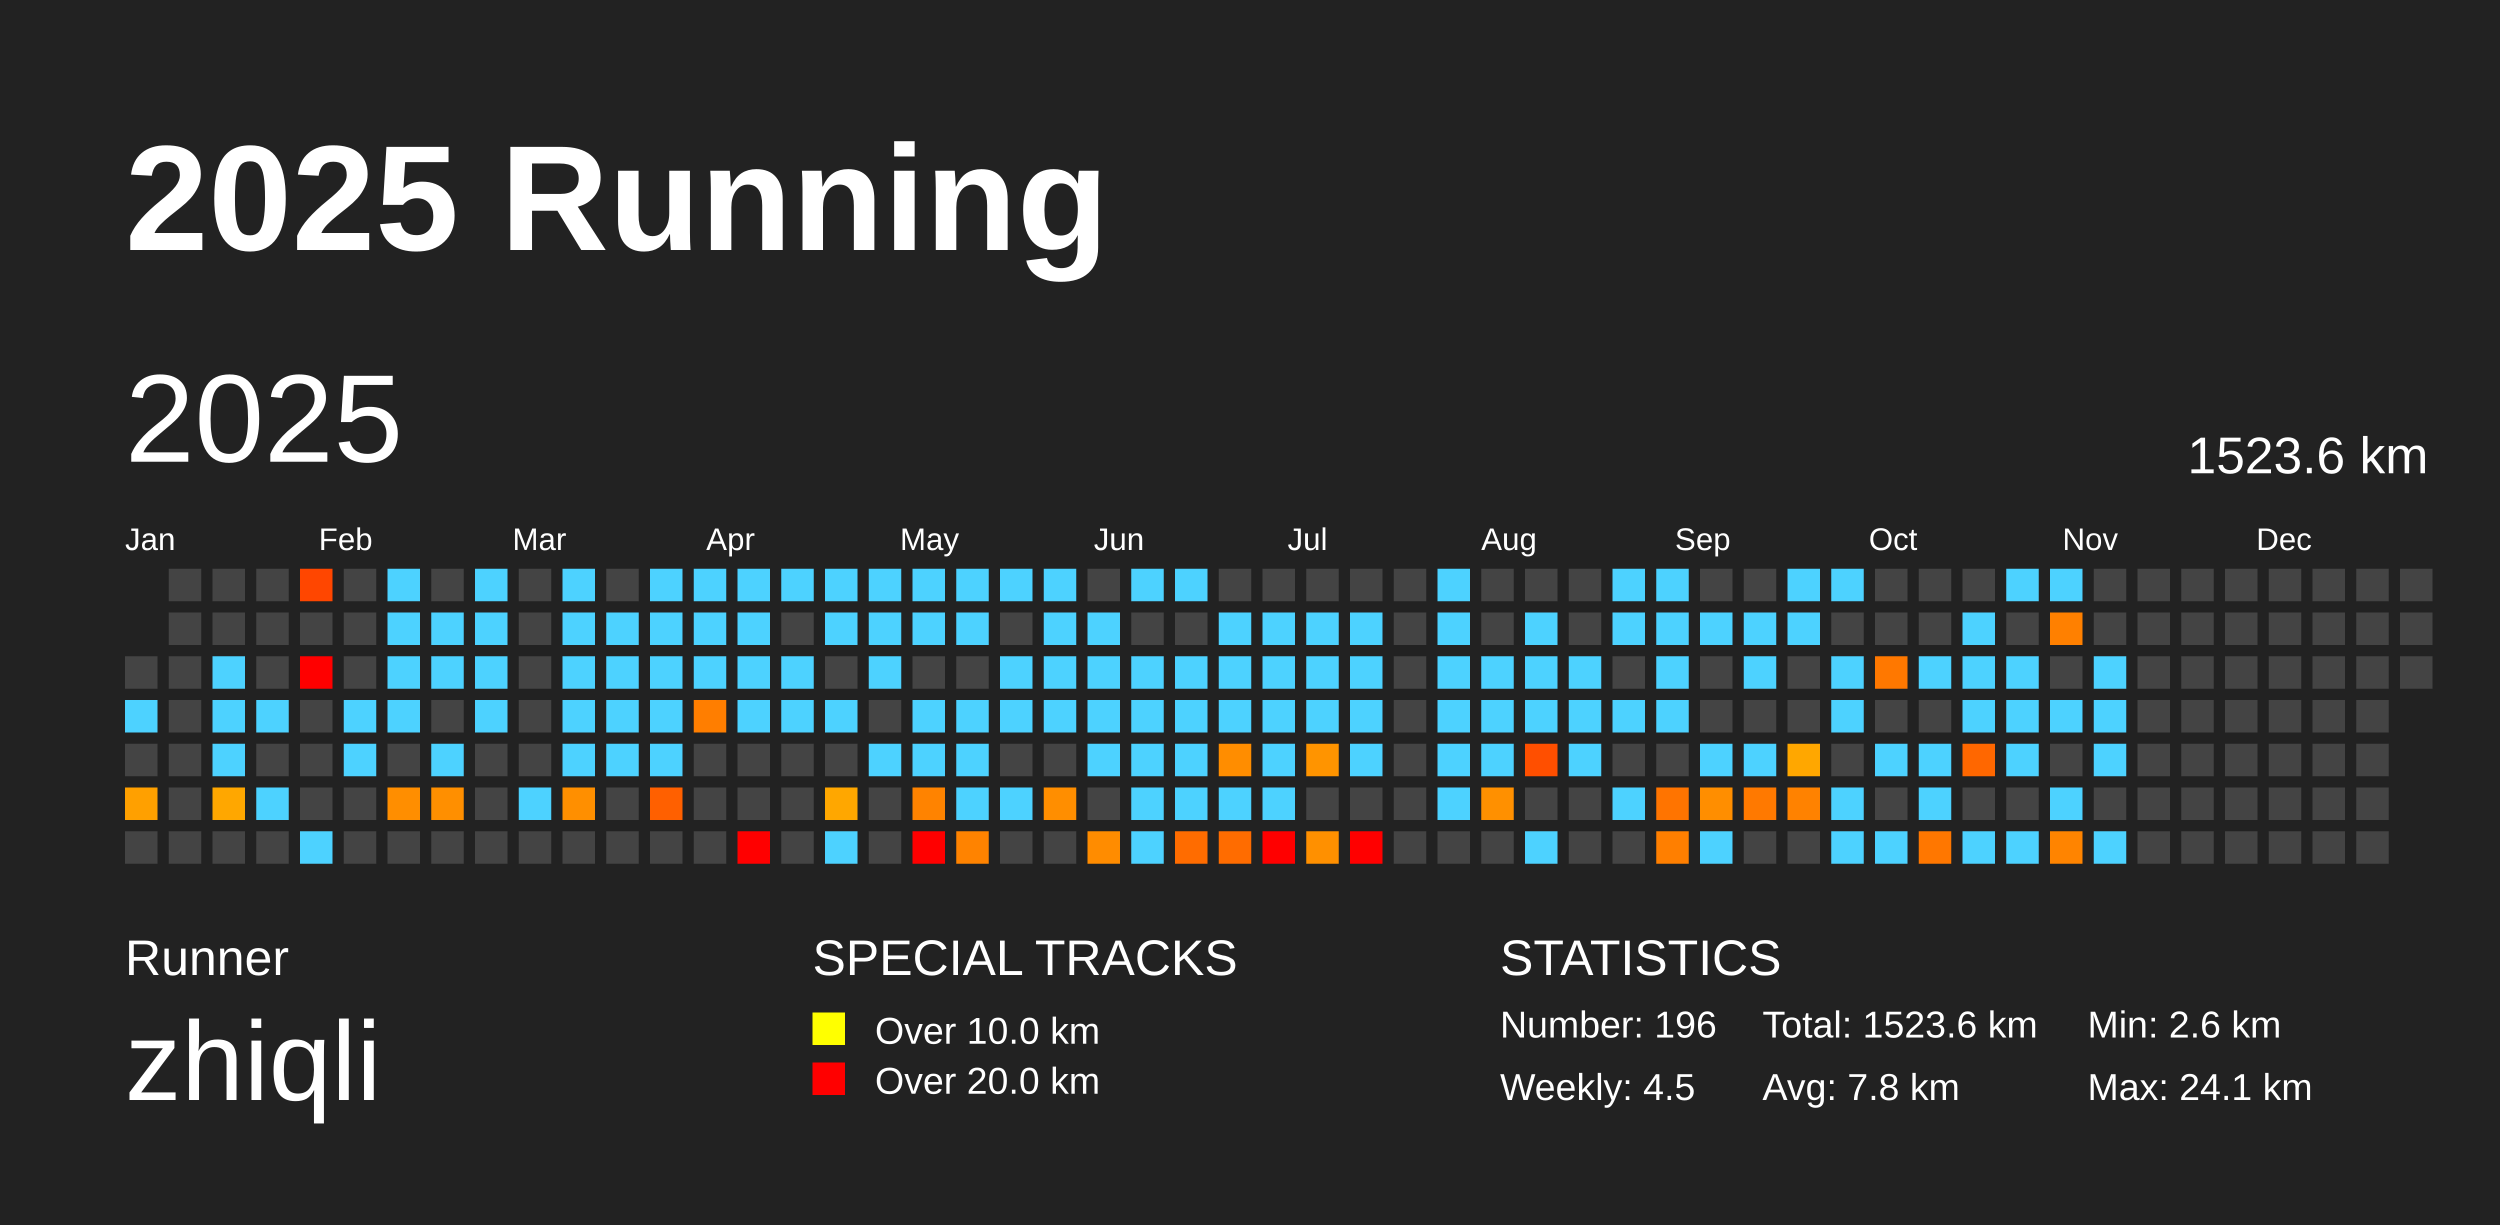
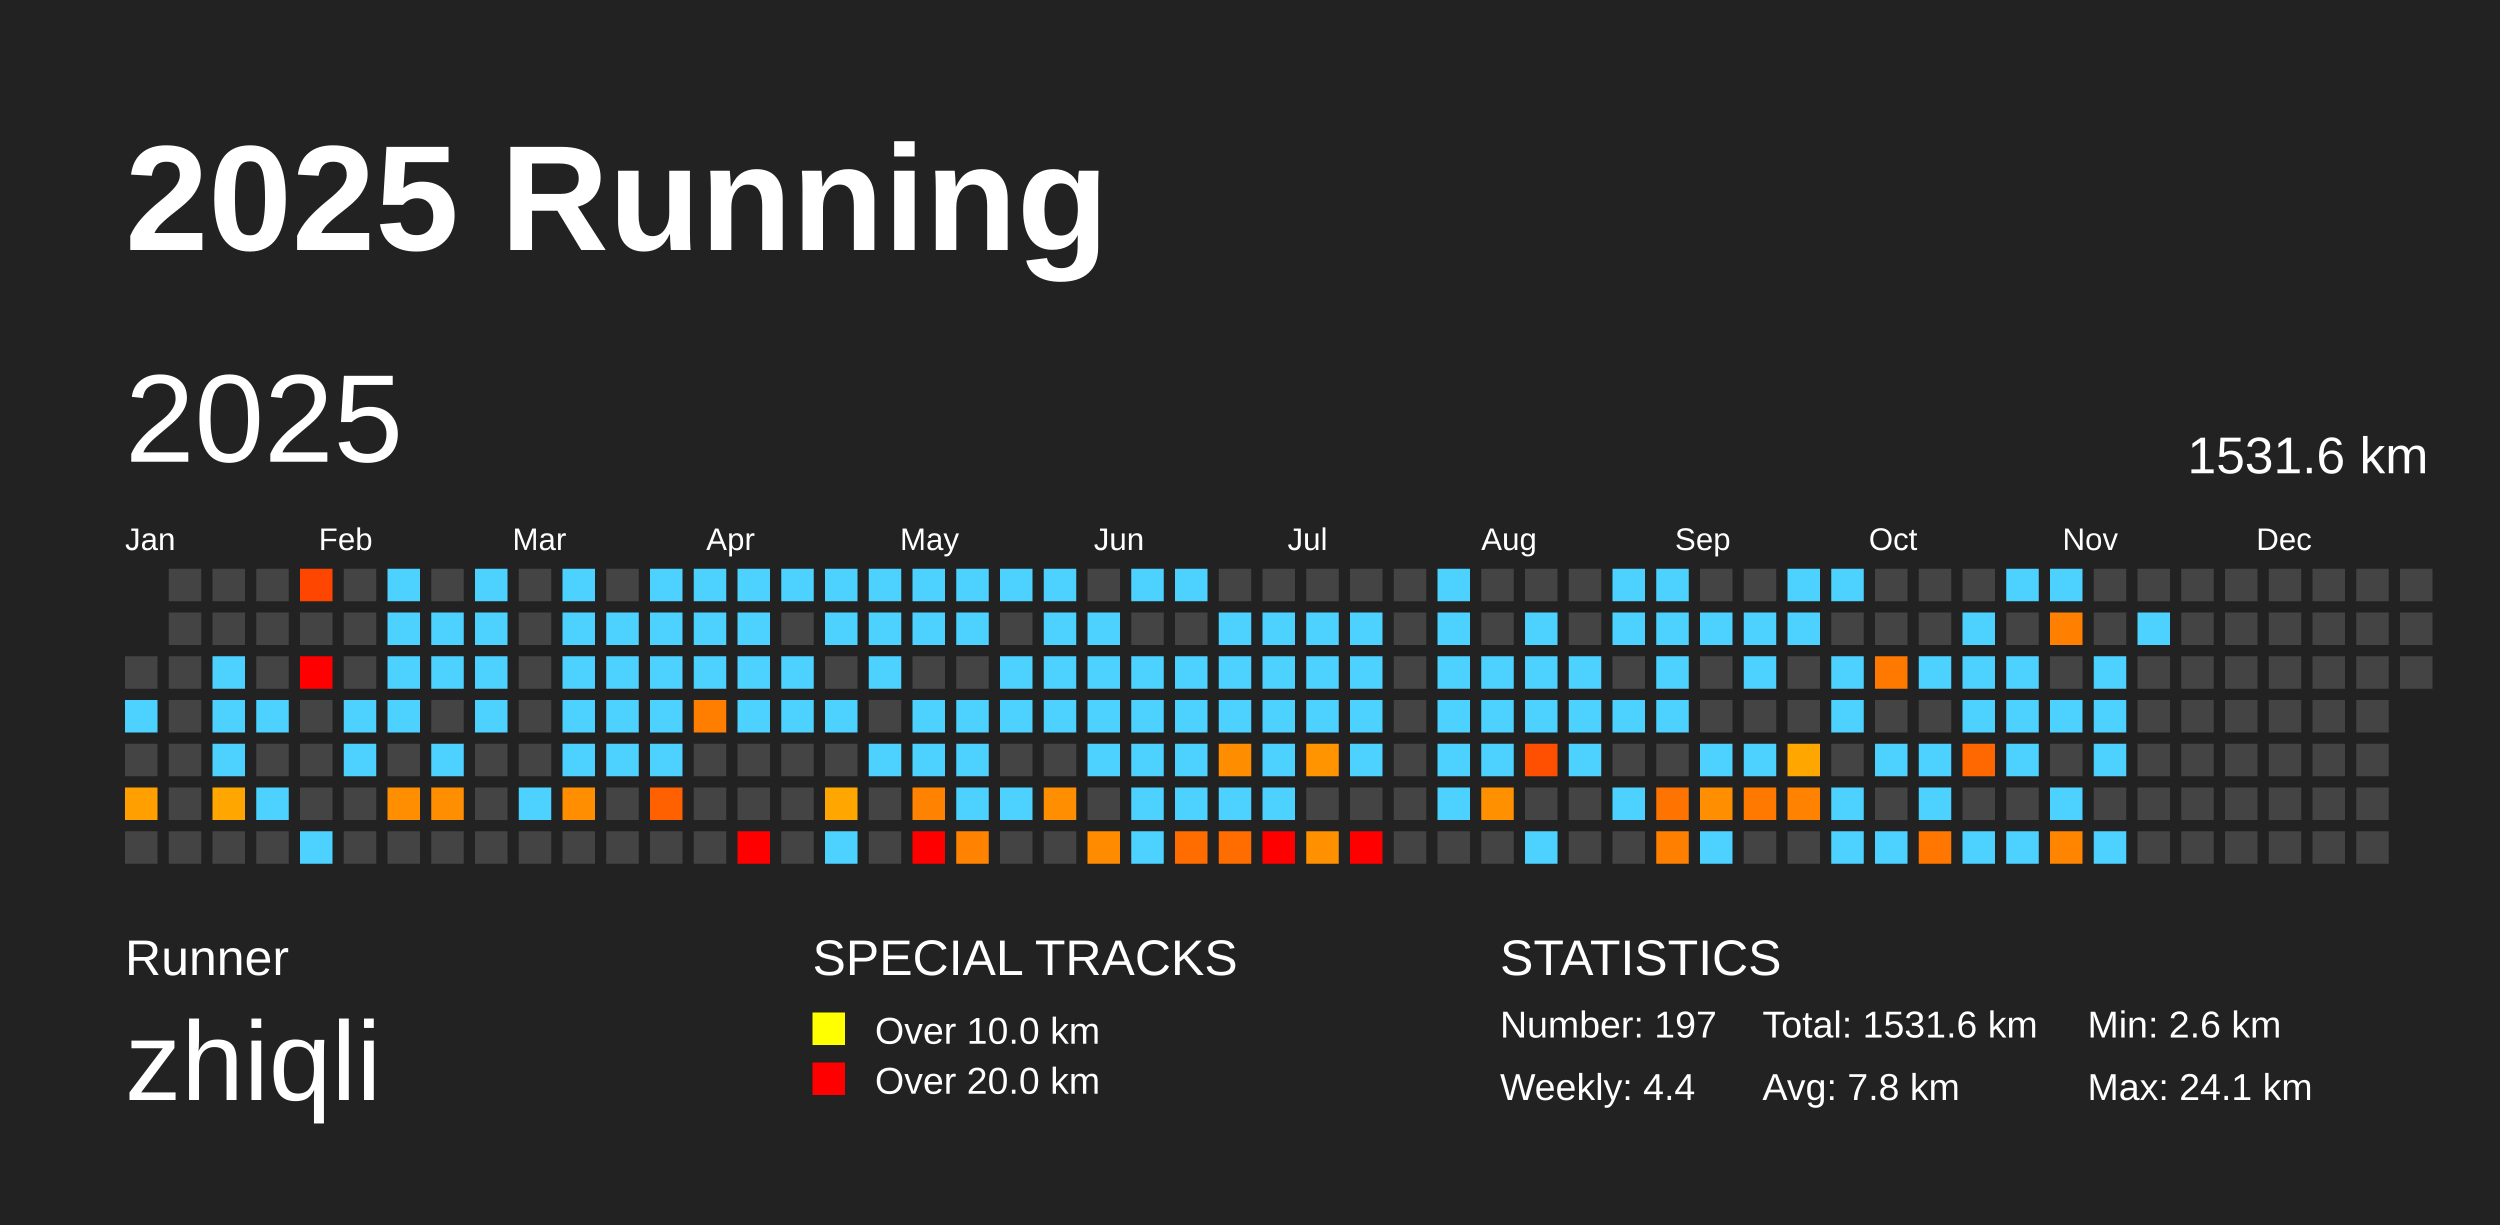
<svg xmlns="http://www.w3.org/2000/svg" baseProfile="full" height="98mm" version="1.1" viewBox="0,0,200,98" width="200mm">
  <defs />
  <rect fill="#222222" height="98" width="200" x="0" y="0" />
  <text fill="#FFFFFF" style="font-size:12px; font-family:Arial; font-weight:bold;" x="10" y="20">2025 Running</text>
  <text fill="#FFFFFF" style="font-size:4px; font-family:Arial" x="10" y="78">Runner</text>
  <text fill="#FFFFFF" style="font-size:9px; font-family:Arial" x="10" y="88">zhiqli</text>
  <text fill="#FFFFFF" style="font-size:4px; font-family:Arial" x="65" y="78">SPECIAL TRACKS</text>
  <rect fill="yellow" height="2.6" width="2.6" x="65" y="81" />
  <text fill="#FFFFFF" style="font-size:3px; font-family:Arial" x="70" y="83.5">Over 10.0 km</text>
  <rect fill="red" height="2.6" width="2.6" x="65" y="85" />
  <text fill="#FFFFFF" style="font-size:3px; font-family:Arial" x="70" y="87.5">Over 20.0 km</text>
  <text fill="#FFFFFF" style="font-size:4px; font-family:Arial" x="120" y="78">STATISTICS</text>
-   <text fill="#FFFFFF" style="font-size:3px; font-family:Arial" x="120" y="83">Number: 196</text>
-   <text fill="#FFFFFF" style="font-size:3px; font-family:Arial" x="120" y="88">Weekly: 4.5</text>
-   <text fill="#FFFFFF" style="font-size:3px; font-family:Arial" x="141" y="83">Total: 1523.6 km</text>
+   <text fill="#FFFFFF" style="font-size:3px; font-family:Arial" x="120" y="83">Number: 197</text>
+   <text fill="#FFFFFF" style="font-size:3px; font-family:Arial" x="120" y="88">Weekly: 4.4</text>
+   <text fill="#FFFFFF" style="font-size:3px; font-family:Arial" x="141" y="83">Total: 1531.6 km</text>
  <text fill="#FFFFFF" style="font-size:3px; font-family:Arial" x="141" y="88">Avg: 7.8 km</text>
  <text fill="#FFFFFF" style="font-size:3px; font-family:Arial" x="167" y="83">Min: 2.6 km</text>
  <text fill="#FFFFFF" style="font-size:3px; font-family:Arial" x="167" y="88">Max: 24.1 km</text>
  <text dominant-baseline="hanging" fill="#FFFFFF" style="font-size:10.0px; font-family:Arial;" x="10" y="30">2025</text>
-   <text dominant-baseline="hanging" fill="#FFFFFF" style="font-size:4.125px; font-family:Arial;" x="175" y="35">1523.6 km</text>
+   <text dominant-baseline="hanging" fill="#FFFFFF" style="font-size:4.125px; font-family:Arial;" x="175" y="35">1531.6 km</text>
  <text fill="#FFFFFF" style="font-size:2.5px; font-family:Arial" x="10.0" y="44">Jan</text>
  <text fill="#FFFFFF" style="font-size:2.5px; font-family:Arial" x="25.5" y="44">Feb</text>
  <text fill="#FFFFFF" style="font-size:2.5px; font-family:Arial" x="41.0" y="44">Mar</text>
  <text fill="#FFFFFF" style="font-size:2.5px; font-family:Arial" x="56.5" y="44">Apr</text>
  <text fill="#FFFFFF" style="font-size:2.5px; font-family:Arial" x="72.0" y="44">May</text>
  <text fill="#FFFFFF" style="font-size:2.5px; font-family:Arial" x="87.5" y="44">Jun</text>
  <text fill="#FFFFFF" style="font-size:2.5px; font-family:Arial" x="103.0" y="44">Jul</text>
  <text fill="#FFFFFF" style="font-size:2.5px; font-family:Arial" x="118.5" y="44">Aug</text>
  <text fill="#FFFFFF" style="font-size:2.5px; font-family:Arial" x="134.0" y="44">Sep</text>
  <text fill="#FFFFFF" style="font-size:2.5px; font-family:Arial" x="149.5" y="44">Oct</text>
  <text fill="#FFFFFF" style="font-size:2.5px; font-family:Arial" x="165.0" y="44">Nov</text>
  <text fill="#FFFFFF" style="font-size:2.5px; font-family:Arial" x="180.5" y="44">Dec</text>
  <rect fill="#444444" height="2.6" width="2.6" x="10.0" y="52.5" />
  <rect fill="#4dd2ff" height="2.6" width="2.6" x="10.0" y="56.0" />
  <rect fill="#444444" height="2.6" width="2.6" x="10.0" y="59.5" />
  <rect fill="#ffa000" height="2.6" width="2.6" x="10.0" y="63.0" />
  <rect fill="#444444" height="2.6" width="2.6" x="10.0" y="66.5" />
  <rect fill="#444444" height="2.6" width="2.6" x="13.5" y="45.5" />
  <rect fill="#444444" height="2.6" width="2.6" x="13.5" y="49.0" />
  <rect fill="#444444" height="2.6" width="2.6" x="13.5" y="52.5" />
  <rect fill="#444444" height="2.6" width="2.6" x="13.5" y="56.0" />
  <rect fill="#444444" height="2.6" width="2.6" x="13.5" y="59.5" />
  <rect fill="#444444" height="2.6" width="2.6" x="13.5" y="63.0" />
  <rect fill="#444444" height="2.6" width="2.6" x="13.5" y="66.5" />
  <rect fill="#444444" height="2.6" width="2.6" x="17.0" y="45.5" />
  <rect fill="#444444" height="2.6" width="2.6" x="17.0" y="49.0" />
  <rect fill="#4dd2ff" height="2.6" width="2.6" x="17.0" y="52.5" />
  <rect fill="#4dd2ff" height="2.6" width="2.6" x="17.0" y="56.0" />
  <rect fill="#4dd2ff" height="2.6" width="2.6" x="17.0" y="59.5" />
  <rect fill="#ffa700" height="2.6" width="2.6" x="17.0" y="63.0" />
  <rect fill="#444444" height="2.6" width="2.6" x="17.0" y="66.5" />
  <rect fill="#444444" height="2.6" width="2.6" x="20.5" y="45.5" />
  <rect fill="#444444" height="2.6" width="2.6" x="20.5" y="49.0" />
  <rect fill="#444444" height="2.6" width="2.6" x="20.5" y="52.5" />
  <rect fill="#4dd2ff" height="2.6" width="2.6" x="20.5" y="56.0" />
  <rect fill="#444444" height="2.6" width="2.6" x="20.5" y="59.5" />
  <rect fill="#4dd2ff" height="2.6" width="2.6" x="20.5" y="63.0" />
  <rect fill="#444444" height="2.6" width="2.6" x="20.5" y="66.5" />
  <rect fill="#ff4600" height="2.6" width="2.6" x="24.0" y="45.5" />
  <rect fill="#444444" height="2.6" width="2.6" x="24.0" y="49.0" />
  <rect fill="red" height="2.6" width="2.6" x="24.0" y="52.5" />
  <rect fill="#444444" height="2.6" width="2.6" x="24.0" y="56.0" />
  <rect fill="#444444" height="2.6" width="2.6" x="24.0" y="59.5" />
  <rect fill="#444444" height="2.6" width="2.6" x="24.0" y="63.0" />
  <rect fill="#4dd2ff" height="2.6" width="2.6" x="24.0" y="66.5" />
  <rect fill="#444444" height="2.6" width="2.6" x="27.5" y="45.5" />
  <rect fill="#444444" height="2.6" width="2.6" x="27.5" y="49.0" />
  <rect fill="#444444" height="2.6" width="2.6" x="27.5" y="52.5" />
  <rect fill="#4dd2ff" height="2.6" width="2.6" x="27.5" y="56.0" />
  <rect fill="#4dd2ff" height="2.6" width="2.6" x="27.5" y="59.5" />
  <rect fill="#444444" height="2.6" width="2.6" x="27.5" y="63.0" />
  <rect fill="#444444" height="2.6" width="2.6" x="27.5" y="66.5" />
  <rect fill="#4dd2ff" height="2.6" width="2.6" x="31.0" y="45.5" />
  <rect fill="#4dd2ff" height="2.6" width="2.6" x="31.0" y="49.0" />
  <rect fill="#4dd2ff" height="2.6" width="2.6" x="31.0" y="52.5" />
  <rect fill="#4dd2ff" height="2.6" width="2.6" x="31.0" y="56.0" />
  <rect fill="#444444" height="2.6" width="2.6" x="31.0" y="59.5" />
  <rect fill="#ff8e00" height="2.6" width="2.6" x="31.0" y="63.0" />
  <rect fill="#444444" height="2.6" width="2.6" x="31.0" y="66.5" />
  <rect fill="#444444" height="2.6" width="2.6" x="34.5" y="45.5" />
  <rect fill="#4dd2ff" height="2.6" width="2.6" x="34.5" y="49.0" />
  <rect fill="#4dd2ff" height="2.6" width="2.6" x="34.5" y="52.5" />
  <rect fill="#444444" height="2.6" width="2.6" x="34.5" y="56.0" />
  <rect fill="#4dd2ff" height="2.6" width="2.6" x="34.5" y="59.5" />
  <rect fill="#ff8f00" height="2.6" width="2.6" x="34.5" y="63.0" />
  <rect fill="#444444" height="2.6" width="2.6" x="34.5" y="66.5" />
  <rect fill="#4dd2ff" height="2.6" width="2.6" x="38.0" y="45.5" />
  <rect fill="#4dd2ff" height="2.6" width="2.6" x="38.0" y="49.0" />
  <rect fill="#4dd2ff" height="2.6" width="2.6" x="38.0" y="52.5" />
  <rect fill="#4dd2ff" height="2.6" width="2.6" x="38.0" y="56.0" />
  <rect fill="#444444" height="2.6" width="2.6" x="38.0" y="59.5" />
  <rect fill="#444444" height="2.6" width="2.6" x="38.0" y="63.0" />
  <rect fill="#444444" height="2.6" width="2.6" x="38.0" y="66.5" />
  <rect fill="#444444" height="2.6" width="2.6" x="41.5" y="45.5" />
  <rect fill="#444444" height="2.6" width="2.6" x="41.5" y="49.0" />
  <rect fill="#444444" height="2.6" width="2.6" x="41.5" y="52.5" />
  <rect fill="#444444" height="2.6" width="2.6" x="41.5" y="56.0" />
  <rect fill="#444444" height="2.6" width="2.6" x="41.5" y="59.5" />
  <rect fill="#4dd2ff" height="2.6" width="2.6" x="41.5" y="63.0" />
  <rect fill="#444444" height="2.6" width="2.6" x="41.5" y="66.5" />
  <rect fill="#4dd2ff" height="2.6" width="2.6" x="45.0" y="45.5" />
  <rect fill="#4dd2ff" height="2.6" width="2.6" x="45.0" y="49.0" />
  <rect fill="#4dd2ff" height="2.6" width="2.6" x="45.0" y="52.5" />
  <rect fill="#4dd2ff" height="2.6" width="2.6" x="45.0" y="56.0" />
  <rect fill="#4dd2ff" height="2.6" width="2.6" x="45.0" y="59.5" />
  <rect fill="#ff8f00" height="2.6" width="2.6" x="45.0" y="63.0" />
  <rect fill="#444444" height="2.6" width="2.6" x="45.0" y="66.5" />
  <rect fill="#444444" height="2.6" width="2.6" x="48.5" y="45.5" />
  <rect fill="#4dd2ff" height="2.6" width="2.6" x="48.5" y="49.0" />
  <rect fill="#4dd2ff" height="2.6" width="2.6" x="48.5" y="52.5" />
  <rect fill="#4dd2ff" height="2.6" width="2.6" x="48.5" y="56.0" />
  <rect fill="#4dd2ff" height="2.6" width="2.6" x="48.5" y="59.5" />
  <rect fill="#444444" height="2.6" width="2.6" x="48.5" y="63.0" />
  <rect fill="#444444" height="2.6" width="2.6" x="48.5" y="66.5" />
  <rect fill="#4dd2ff" height="2.6" width="2.6" x="52.0" y="45.5" />
  <rect fill="#4dd2ff" height="2.6" width="2.6" x="52.0" y="49.0" />
  <rect fill="#4dd2ff" height="2.6" width="2.6" x="52.0" y="52.5" />
  <rect fill="#4dd2ff" height="2.6" width="2.6" x="52.0" y="56.0" />
  <rect fill="#4dd2ff" height="2.6" width="2.6" x="52.0" y="59.5" />
  <rect fill="#ff6000" height="2.6" width="2.6" x="52.0" y="63.0" />
  <rect fill="#444444" height="2.6" width="2.6" x="52.0" y="66.5" />
  <rect fill="#4dd2ff" height="2.6" width="2.6" x="55.5" y="45.5" />
  <rect fill="#4dd2ff" height="2.6" width="2.6" x="55.5" y="49.0" />
  <rect fill="#4dd2ff" height="2.6" width="2.6" x="55.5" y="52.5" />
  <rect fill="#ff7e00" height="2.6" width="2.6" x="55.5" y="56.0" />
  <rect fill="#444444" height="2.6" width="2.6" x="55.5" y="59.5" />
  <rect fill="#444444" height="2.6" width="2.6" x="55.5" y="63.0" />
  <rect fill="#444444" height="2.6" width="2.6" x="55.5" y="66.5" />
  <rect fill="#4dd2ff" height="2.6" width="2.6" x="59.0" y="45.5" />
  <rect fill="#4dd2ff" height="2.6" width="2.6" x="59.0" y="49.0" />
  <rect fill="#4dd2ff" height="2.6" width="2.6" x="59.0" y="52.5" />
  <rect fill="#4dd2ff" height="2.6" width="2.6" x="59.0" y="56.0" />
  <rect fill="#444444" height="2.6" width="2.6" x="59.0" y="59.5" />
  <rect fill="#444444" height="2.6" width="2.6" x="59.0" y="63.0" />
  <rect fill="red" height="2.6" width="2.6" x="59.0" y="66.5" />
  <rect fill="#4dd2ff" height="2.6" width="2.6" x="62.5" y="45.5" />
  <rect fill="#444444" height="2.6" width="2.6" x="62.5" y="49.0" />
  <rect fill="#4dd2ff" height="2.6" width="2.6" x="62.5" y="52.5" />
  <rect fill="#4dd2ff" height="2.6" width="2.6" x="62.5" y="56.0" />
  <rect fill="#444444" height="2.6" width="2.6" x="62.5" y="59.5" />
  <rect fill="#444444" height="2.6" width="2.6" x="62.5" y="63.0" />
  <rect fill="#444444" height="2.6" width="2.6" x="62.5" y="66.5" />
  <rect fill="#4dd2ff" height="2.6" width="2.6" x="66.0" y="45.5" />
  <rect fill="#4dd2ff" height="2.6" width="2.6" x="66.0" y="49.0" />
  <rect fill="#444444" height="2.6" width="2.6" x="66.0" y="52.5" />
  <rect fill="#4dd2ff" height="2.6" width="2.6" x="66.0" y="56.0" />
  <rect fill="#444444" height="2.6" width="2.6" x="66.0" y="59.5" />
  <rect fill="#ffa700" height="2.6" width="2.6" x="66.0" y="63.0" />
  <rect fill="#4dd2ff" height="2.6" width="2.6" x="66.0" y="66.5" />
  <rect fill="#4dd2ff" height="2.6" width="2.6" x="69.5" y="45.5" />
  <rect fill="#4dd2ff" height="2.6" width="2.6" x="69.5" y="49.0" />
  <rect fill="#4dd2ff" height="2.6" width="2.6" x="69.5" y="52.5" />
  <rect fill="#444444" height="2.6" width="2.6" x="69.5" y="56.0" />
  <rect fill="#4dd2ff" height="2.6" width="2.6" x="69.5" y="59.5" />
  <rect fill="#444444" height="2.6" width="2.6" x="69.5" y="63.0" />
  <rect fill="#444444" height="2.6" width="2.6" x="69.5" y="66.5" />
  <rect fill="#4dd2ff" height="2.6" width="2.6" x="73.0" y="45.5" />
  <rect fill="#4dd2ff" height="2.6" width="2.6" x="73.0" y="49.0" />
  <rect fill="#444444" height="2.6" width="2.6" x="73.0" y="52.5" />
  <rect fill="#4dd2ff" height="2.6" width="2.6" x="73.0" y="56.0" />
  <rect fill="#4dd2ff" height="2.6" width="2.6" x="73.0" y="59.5" />
  <rect fill="#ff8300" height="2.6" width="2.6" x="73.0" y="63.0" />
  <rect fill="red" height="2.6" width="2.6" x="73.0" y="66.5" />
  <rect fill="#4dd2ff" height="2.6" width="2.6" x="76.5" y="45.5" />
  <rect fill="#4dd2ff" height="2.6" width="2.6" x="76.5" y="49.0" />
  <rect fill="#444444" height="2.6" width="2.6" x="76.5" y="52.5" />
  <rect fill="#4dd2ff" height="2.6" width="2.6" x="76.5" y="56.0" />
  <rect fill="#4dd2ff" height="2.6" width="2.6" x="76.5" y="59.5" />
  <rect fill="#4dd2ff" height="2.6" width="2.6" x="76.5" y="63.0" />
  <rect fill="#ff8300" height="2.6" width="2.6" x="76.5" y="66.5" />
  <rect fill="#4dd2ff" height="2.6" width="2.6" x="80.0" y="45.5" />
  <rect fill="#444444" height="2.6" width="2.6" x="80.0" y="49.0" />
  <rect fill="#4dd2ff" height="2.6" width="2.6" x="80.0" y="52.5" />
  <rect fill="#4dd2ff" height="2.6" width="2.6" x="80.0" y="56.0" />
  <rect fill="#444444" height="2.6" width="2.6" x="80.0" y="59.5" />
  <rect fill="#4dd2ff" height="2.6" width="2.6" x="80.0" y="63.0" />
  <rect fill="#444444" height="2.6" width="2.6" x="80.0" y="66.5" />
  <rect fill="#4dd2ff" height="2.6" width="2.6" x="83.5" y="45.5" />
  <rect fill="#4dd2ff" height="2.6" width="2.6" x="83.5" y="49.0" />
  <rect fill="#4dd2ff" height="2.6" width="2.6" x="83.5" y="52.5" />
  <rect fill="#4dd2ff" height="2.6" width="2.6" x="83.5" y="56.0" />
  <rect fill="#444444" height="2.6" width="2.6" x="83.5" y="59.5" />
  <rect fill="#ff8e00" height="2.6" width="2.6" x="83.5" y="63.0" />
  <rect fill="#444444" height="2.6" width="2.6" x="83.5" y="66.5" />
  <rect fill="#444444" height="2.6" width="2.6" x="87.0" y="45.5" />
  <rect fill="#4dd2ff" height="2.6" width="2.6" x="87.0" y="49.0" />
  <rect fill="#4dd2ff" height="2.6" width="2.6" x="87.0" y="52.5" />
  <rect fill="#4dd2ff" height="2.6" width="2.6" x="87.0" y="56.0" />
  <rect fill="#4dd2ff" height="2.6" width="2.6" x="87.0" y="59.5" />
  <rect fill="#444444" height="2.6" width="2.6" x="87.0" y="63.0" />
  <rect fill="#ff8c00" height="2.6" width="2.6" x="87.0" y="66.5" />
  <rect fill="#4dd2ff" height="2.6" width="2.6" x="90.5" y="45.5" />
  <rect fill="#444444" height="2.6" width="2.6" x="90.5" y="49.0" />
  <rect fill="#4dd2ff" height="2.6" width="2.6" x="90.5" y="52.5" />
  <rect fill="#4dd2ff" height="2.6" width="2.6" x="90.5" y="56.0" />
  <rect fill="#4dd2ff" height="2.6" width="2.6" x="90.5" y="59.5" />
  <rect fill="#4dd2ff" height="2.6" width="2.6" x="90.5" y="63.0" />
  <rect fill="#4dd2ff" height="2.6" width="2.6" x="90.5" y="66.5" />
  <rect fill="#4dd2ff" height="2.6" width="2.6" x="94.0" y="45.5" />
  <rect fill="#444444" height="2.6" width="2.6" x="94.0" y="49.0" />
  <rect fill="#4dd2ff" height="2.6" width="2.6" x="94.0" y="52.5" />
  <rect fill="#4dd2ff" height="2.6" width="2.6" x="94.0" y="56.0" />
  <rect fill="#4dd2ff" height="2.6" width="2.6" x="94.0" y="59.5" />
  <rect fill="#4dd2ff" height="2.6" width="2.6" x="94.0" y="63.0" />
  <rect fill="#ff6c00" height="2.6" width="2.6" x="94.0" y="66.5" />
  <rect fill="#444444" height="2.6" width="2.6" x="97.5" y="45.5" />
  <rect fill="#4dd2ff" height="2.6" width="2.6" x="97.5" y="49.0" />
  <rect fill="#4dd2ff" height="2.6" width="2.6" x="97.5" y="52.5" />
  <rect fill="#4dd2ff" height="2.6" width="2.6" x="97.5" y="56.0" />
  <rect fill="#ff8d00" height="2.6" width="2.6" x="97.5" y="59.5" />
  <rect fill="#4dd2ff" height="2.6" width="2.6" x="97.5" y="63.0" />
  <rect fill="#ff6c00" height="2.6" width="2.6" x="97.5" y="66.5" />
  <rect fill="#444444" height="2.6" width="2.6" x="101.0" y="45.5" />
  <rect fill="#4dd2ff" height="2.6" width="2.6" x="101.0" y="49.0" />
  <rect fill="#4dd2ff" height="2.6" width="2.6" x="101.0" y="52.5" />
  <rect fill="#4dd2ff" height="2.6" width="2.6" x="101.0" y="56.0" />
  <rect fill="#4dd2ff" height="2.6" width="2.6" x="101.0" y="59.5" />
  <rect fill="#4dd2ff" height="2.6" width="2.6" x="101.0" y="63.0" />
  <rect fill="red" height="2.6" width="2.6" x="101.0" y="66.5" />
  <rect fill="#444444" height="2.6" width="2.6" x="104.5" y="45.5" />
  <rect fill="#4dd2ff" height="2.6" width="2.6" x="104.5" y="49.0" />
  <rect fill="#4dd2ff" height="2.6" width="2.6" x="104.5" y="52.5" />
  <rect fill="#4dd2ff" height="2.6" width="2.6" x="104.5" y="56.0" />
  <rect fill="#ff9400" height="2.6" width="2.6" x="104.5" y="59.5" />
  <rect fill="#444444" height="2.6" width="2.6" x="104.5" y="63.0" />
  <rect fill="#ff9000" height="2.6" width="2.6" x="104.5" y="66.5" />
  <rect fill="#444444" height="2.6" width="2.6" x="108.0" y="45.5" />
  <rect fill="#4dd2ff" height="2.6" width="2.6" x="108.0" y="49.0" />
  <rect fill="#4dd2ff" height="2.6" width="2.6" x="108.0" y="52.5" />
  <rect fill="#4dd2ff" height="2.6" width="2.6" x="108.0" y="56.0" />
  <rect fill="#4dd2ff" height="2.6" width="2.6" x="108.0" y="59.5" />
  <rect fill="#444444" height="2.6" width="2.6" x="108.0" y="63.0" />
  <rect fill="red" height="2.6" width="2.6" x="108.0" y="66.5" />
  <rect fill="#444444" height="2.6" width="2.6" x="111.5" y="45.5" />
  <rect fill="#444444" height="2.6" width="2.6" x="111.5" y="49.0" />
  <rect fill="#444444" height="2.6" width="2.6" x="111.5" y="52.5" />
  <rect fill="#444444" height="2.6" width="2.6" x="111.5" y="56.0" />
  <rect fill="#444444" height="2.6" width="2.6" x="111.5" y="59.5" />
  <rect fill="#444444" height="2.6" width="2.6" x="111.5" y="63.0" />
  <rect fill="#444444" height="2.6" width="2.6" x="111.5" y="66.5" />
  <rect fill="#4dd2ff" height="2.6" width="2.6" x="115.0" y="45.5" />
  <rect fill="#4dd2ff" height="2.6" width="2.6" x="115.0" y="49.0" />
  <rect fill="#4dd2ff" height="2.6" width="2.6" x="115.0" y="52.5" />
  <rect fill="#4dd2ff" height="2.6" width="2.6" x="115.0" y="56.0" />
  <rect fill="#4dd2ff" height="2.6" width="2.6" x="115.0" y="59.5" />
  <rect fill="#4dd2ff" height="2.6" width="2.6" x="115.0" y="63.0" />
  <rect fill="#444444" height="2.6" width="2.6" x="115.0" y="66.5" />
  <rect fill="#444444" height="2.6" width="2.6" x="118.5" y="45.5" />
  <rect fill="#444444" height="2.6" width="2.6" x="118.5" y="49.0" />
  <rect fill="#4dd2ff" height="2.6" width="2.6" x="118.5" y="52.5" />
  <rect fill="#4dd2ff" height="2.6" width="2.6" x="118.5" y="56.0" />
  <rect fill="#4dd2ff" height="2.6" width="2.6" x="118.5" y="59.5" />
  <rect fill="#ff9000" height="2.6" width="2.6" x="118.5" y="63.0" />
  <rect fill="#444444" height="2.6" width="2.6" x="118.5" y="66.5" />
  <rect fill="#444444" height="2.6" width="2.6" x="122.0" y="45.5" />
  <rect fill="#4dd2ff" height="2.6" width="2.6" x="122.0" y="49.0" />
  <rect fill="#4dd2ff" height="2.6" width="2.6" x="122.0" y="52.5" />
  <rect fill="#4dd2ff" height="2.6" width="2.6" x="122.0" y="56.0" />
  <rect fill="#ff4f00" height="2.6" width="2.6" x="122.0" y="59.5" />
  <rect fill="#444444" height="2.6" width="2.6" x="122.0" y="63.0" />
  <rect fill="#4dd2ff" height="2.6" width="2.6" x="122.0" y="66.5" />
  <rect fill="#444444" height="2.6" width="2.6" x="125.5" y="45.5" />
  <rect fill="#444444" height="2.6" width="2.6" x="125.5" y="49.0" />
  <rect fill="#4dd2ff" height="2.6" width="2.6" x="125.5" y="52.5" />
  <rect fill="#4dd2ff" height="2.6" width="2.6" x="125.5" y="56.0" />
  <rect fill="#4dd2ff" height="2.6" width="2.6" x="125.5" y="59.5" />
  <rect fill="#444444" height="2.6" width="2.6" x="125.5" y="63.0" />
  <rect fill="#444444" height="2.6" width="2.6" x="125.5" y="66.5" />
  <rect fill="#4dd2ff" height="2.6" width="2.6" x="129.0" y="45.5" />
  <rect fill="#4dd2ff" height="2.6" width="2.6" x="129.0" y="49.0" />
  <rect fill="#444444" height="2.6" width="2.6" x="129.0" y="52.5" />
  <rect fill="#4dd2ff" height="2.6" width="2.6" x="129.0" y="56.0" />
  <rect fill="#444444" height="2.6" width="2.6" x="129.0" y="59.5" />
  <rect fill="#4dd2ff" height="2.6" width="2.6" x="129.0" y="63.0" />
  <rect fill="#444444" height="2.6" width="2.6" x="129.0" y="66.5" />
  <rect fill="#4dd2ff" height="2.6" width="2.6" x="132.5" y="45.5" />
  <rect fill="#4dd2ff" height="2.6" width="2.6" x="132.5" y="49.0" />
  <rect fill="#4dd2ff" height="2.6" width="2.6" x="132.5" y="52.5" />
  <rect fill="#4dd2ff" height="2.6" width="2.6" x="132.5" y="56.0" />
  <rect fill="#444444" height="2.6" width="2.6" x="132.5" y="59.5" />
  <rect fill="#ff7400" height="2.6" width="2.6" x="132.5" y="63.0" />
  <rect fill="#ff7f00" height="2.6" width="2.6" x="132.5" y="66.5" />
  <rect fill="#444444" height="2.6" width="2.6" x="136.0" y="45.5" />
  <rect fill="#4dd2ff" height="2.6" width="2.6" x="136.0" y="49.0" />
  <rect fill="#444444" height="2.6" width="2.6" x="136.0" y="52.5" />
  <rect fill="#444444" height="2.6" width="2.6" x="136.0" y="56.0" />
  <rect fill="#4dd2ff" height="2.6" width="2.6" x="136.0" y="59.5" />
  <rect fill="#ff8e00" height="2.6" width="2.6" x="136.0" y="63.0" />
  <rect fill="#4dd2ff" height="2.6" width="2.6" x="136.0" y="66.5" />
  <rect fill="#444444" height="2.6" width="2.6" x="139.5" y="45.5" />
  <rect fill="#4dd2ff" height="2.6" width="2.6" x="139.5" y="49.0" />
  <rect fill="#4dd2ff" height="2.6" width="2.6" x="139.5" y="52.5" />
  <rect fill="#444444" height="2.6" width="2.6" x="139.5" y="56.0" />
  <rect fill="#4dd2ff" height="2.6" width="2.6" x="139.5" y="59.5" />
  <rect fill="#ff7900" height="2.6" width="2.6" x="139.5" y="63.0" />
  <rect fill="#444444" height="2.6" width="2.6" x="139.5" y="66.5" />
  <rect fill="#4dd2ff" height="2.6" width="2.6" x="143.0" y="45.5" />
  <rect fill="#4dd2ff" height="2.6" width="2.6" x="143.0" y="49.0" />
  <rect fill="#444444" height="2.6" width="2.6" x="143.0" y="52.5" />
  <rect fill="#444444" height="2.6" width="2.6" x="143.0" y="56.0" />
  <rect fill="#ffa700" height="2.6" width="2.6" x="143.0" y="59.5" />
  <rect fill="#ff8200" height="2.6" width="2.6" x="143.0" y="63.0" />
  <rect fill="#444444" height="2.6" width="2.6" x="143.0" y="66.5" />
  <rect fill="#4dd2ff" height="2.6" width="2.6" x="146.5" y="45.5" />
  <rect fill="#444444" height="2.6" width="2.6" x="146.5" y="49.0" />
  <rect fill="#4dd2ff" height="2.6" width="2.6" x="146.5" y="52.5" />
  <rect fill="#4dd2ff" height="2.6" width="2.6" x="146.5" y="56.0" />
  <rect fill="#444444" height="2.6" width="2.6" x="146.5" y="59.5" />
  <rect fill="#4dd2ff" height="2.6" width="2.6" x="146.5" y="63.0" />
  <rect fill="#4dd2ff" height="2.6" width="2.6" x="146.5" y="66.5" />
  <rect fill="#444444" height="2.6" width="2.6" x="150.0" y="45.5" />
  <rect fill="#444444" height="2.6" width="2.6" x="150.0" y="49.0" />
  <rect fill="#ff7800" height="2.6" width="2.6" x="150.0" y="52.5" />
  <rect fill="#444444" height="2.6" width="2.6" x="150.0" y="56.0" />
  <rect fill="#4dd2ff" height="2.6" width="2.6" x="150.0" y="59.5" />
  <rect fill="#444444" height="2.6" width="2.6" x="150.0" y="63.0" />
  <rect fill="#4dd2ff" height="2.6" width="2.6" x="150.0" y="66.5" />
  <rect fill="#444444" height="2.6" width="2.6" x="153.5" y="45.5" />
  <rect fill="#444444" height="2.6" width="2.6" x="153.5" y="49.0" />
  <rect fill="#4dd2ff" height="2.6" width="2.6" x="153.5" y="52.5" />
  <rect fill="#444444" height="2.6" width="2.6" x="153.5" y="56.0" />
  <rect fill="#4dd2ff" height="2.6" width="2.6" x="153.5" y="59.5" />
  <rect fill="#4dd2ff" height="2.6" width="2.6" x="153.5" y="63.0" />
  <rect fill="#ff7700" height="2.6" width="2.6" x="153.5" y="66.5" />
  <rect fill="#444444" height="2.6" width="2.6" x="157.0" y="45.5" />
  <rect fill="#4dd2ff" height="2.6" width="2.6" x="157.0" y="49.0" />
  <rect fill="#4dd2ff" height="2.6" width="2.6" x="157.0" y="52.5" />
  <rect fill="#4dd2ff" height="2.6" width="2.6" x="157.0" y="56.0" />
  <rect fill="#ff6700" height="2.6" width="2.6" x="157.0" y="59.5" />
  <rect fill="#444444" height="2.6" width="2.6" x="157.0" y="63.0" />
  <rect fill="#4dd2ff" height="2.6" width="2.6" x="157.0" y="66.5" />
  <rect fill="#4dd2ff" height="2.6" width="2.6" x="160.5" y="45.5" />
  <rect fill="#444444" height="2.6" width="2.6" x="160.5" y="49.0" />
  <rect fill="#4dd2ff" height="2.6" width="2.6" x="160.5" y="52.5" />
  <rect fill="#4dd2ff" height="2.6" width="2.6" x="160.5" y="56.0" />
  <rect fill="#4dd2ff" height="2.6" width="2.6" x="160.5" y="59.5" />
  <rect fill="#444444" height="2.6" width="2.6" x="160.5" y="63.0" />
  <rect fill="#4dd2ff" height="2.6" width="2.6" x="160.5" y="66.5" />
  <rect fill="#4dd2ff" height="2.6" width="2.6" x="164.0" y="45.5" />
  <rect fill="#ff8000" height="2.6" width="2.6" x="164.0" y="49.0" />
  <rect fill="#444444" height="2.6" width="2.6" x="164.0" y="52.5" />
  <rect fill="#4dd2ff" height="2.6" width="2.6" x="164.0" y="56.0" />
  <rect fill="#444444" height="2.6" width="2.6" x="164.0" y="59.5" />
  <rect fill="#4dd2ff" height="2.6" width="2.6" x="164.0" y="63.0" />
  <rect fill="#ff8400" height="2.6" width="2.6" x="164.0" y="66.5" />
  <rect fill="#444444" height="2.6" width="2.6" x="167.5" y="45.5" />
  <rect fill="#444444" height="2.6" width="2.6" x="167.5" y="49.0" />
  <rect fill="#4dd2ff" height="2.6" width="2.6" x="167.5" y="52.5" />
  <rect fill="#4dd2ff" height="2.6" width="2.6" x="167.5" y="56.0" />
  <rect fill="#4dd2ff" height="2.6" width="2.6" x="167.5" y="59.5" />
  <rect fill="#444444" height="2.6" width="2.6" x="167.5" y="63.0" />
  <rect fill="#4dd2ff" height="2.6" width="2.6" x="167.5" y="66.5" />
  <rect fill="#444444" height="2.6" width="2.6" x="171.0" y="45.5" />
-   <rect fill="#444444" height="2.6" width="2.6" x="171.0" y="49.0" />
+   <rect fill="#4dd2ff" height="2.6" width="2.6" x="171.0" y="49.0" />
  <rect fill="#444444" height="2.6" width="2.6" x="171.0" y="52.5" />
  <rect fill="#444444" height="2.6" width="2.6" x="171.0" y="56.0" />
  <rect fill="#444444" height="2.6" width="2.6" x="171.0" y="59.5" />
  <rect fill="#444444" height="2.6" width="2.6" x="171.0" y="63.0" />
  <rect fill="#444444" height="2.6" width="2.6" x="171.0" y="66.5" />
  <rect fill="#444444" height="2.6" width="2.6" x="174.5" y="45.5" />
  <rect fill="#444444" height="2.6" width="2.6" x="174.5" y="49.0" />
  <rect fill="#444444" height="2.6" width="2.6" x="174.5" y="52.5" />
  <rect fill="#444444" height="2.6" width="2.6" x="174.5" y="56.0" />
  <rect fill="#444444" height="2.6" width="2.6" x="174.5" y="59.5" />
  <rect fill="#444444" height="2.6" width="2.6" x="174.5" y="63.0" />
  <rect fill="#444444" height="2.6" width="2.6" x="174.5" y="66.5" />
  <rect fill="#444444" height="2.6" width="2.6" x="178.0" y="45.5" />
  <rect fill="#444444" height="2.6" width="2.6" x="178.0" y="49.0" />
  <rect fill="#444444" height="2.6" width="2.6" x="178.0" y="52.5" />
  <rect fill="#444444" height="2.6" width="2.6" x="178.0" y="56.0" />
  <rect fill="#444444" height="2.6" width="2.6" x="178.0" y="59.5" />
  <rect fill="#444444" height="2.6" width="2.6" x="178.0" y="63.0" />
  <rect fill="#444444" height="2.6" width="2.6" x="178.0" y="66.5" />
  <rect fill="#444444" height="2.6" width="2.6" x="181.5" y="45.5" />
  <rect fill="#444444" height="2.6" width="2.6" x="181.5" y="49.0" />
  <rect fill="#444444" height="2.6" width="2.6" x="181.5" y="52.5" />
  <rect fill="#444444" height="2.6" width="2.6" x="181.5" y="56.0" />
  <rect fill="#444444" height="2.6" width="2.6" x="181.5" y="59.5" />
  <rect fill="#444444" height="2.6" width="2.6" x="181.5" y="63.0" />
  <rect fill="#444444" height="2.6" width="2.6" x="181.5" y="66.5" />
  <rect fill="#444444" height="2.6" width="2.6" x="185.0" y="45.5" />
  <rect fill="#444444" height="2.6" width="2.6" x="185.0" y="49.0" />
  <rect fill="#444444" height="2.6" width="2.6" x="185.0" y="52.5" />
  <rect fill="#444444" height="2.6" width="2.6" x="185.0" y="56.0" />
  <rect fill="#444444" height="2.6" width="2.6" x="185.0" y="59.5" />
  <rect fill="#444444" height="2.6" width="2.6" x="185.0" y="63.0" />
  <rect fill="#444444" height="2.6" width="2.6" x="185.0" y="66.5" />
  <rect fill="#444444" height="2.6" width="2.6" x="188.5" y="45.5" />
  <rect fill="#444444" height="2.6" width="2.6" x="188.5" y="49.0" />
  <rect fill="#444444" height="2.6" width="2.6" x="188.5" y="52.5" />
  <rect fill="#444444" height="2.6" width="2.6" x="188.5" y="56.0" />
  <rect fill="#444444" height="2.6" width="2.6" x="188.5" y="59.5" />
  <rect fill="#444444" height="2.6" width="2.6" x="188.5" y="63.0" />
  <rect fill="#444444" height="2.6" width="2.6" x="188.5" y="66.5" />
  <rect fill="#444444" height="2.6" width="2.6" x="192.0" y="45.5" />
  <rect fill="#444444" height="2.6" width="2.6" x="192.0" y="49.0" />
  <rect fill="#444444" height="2.6" width="2.6" x="192.0" y="52.5" />
</svg>
